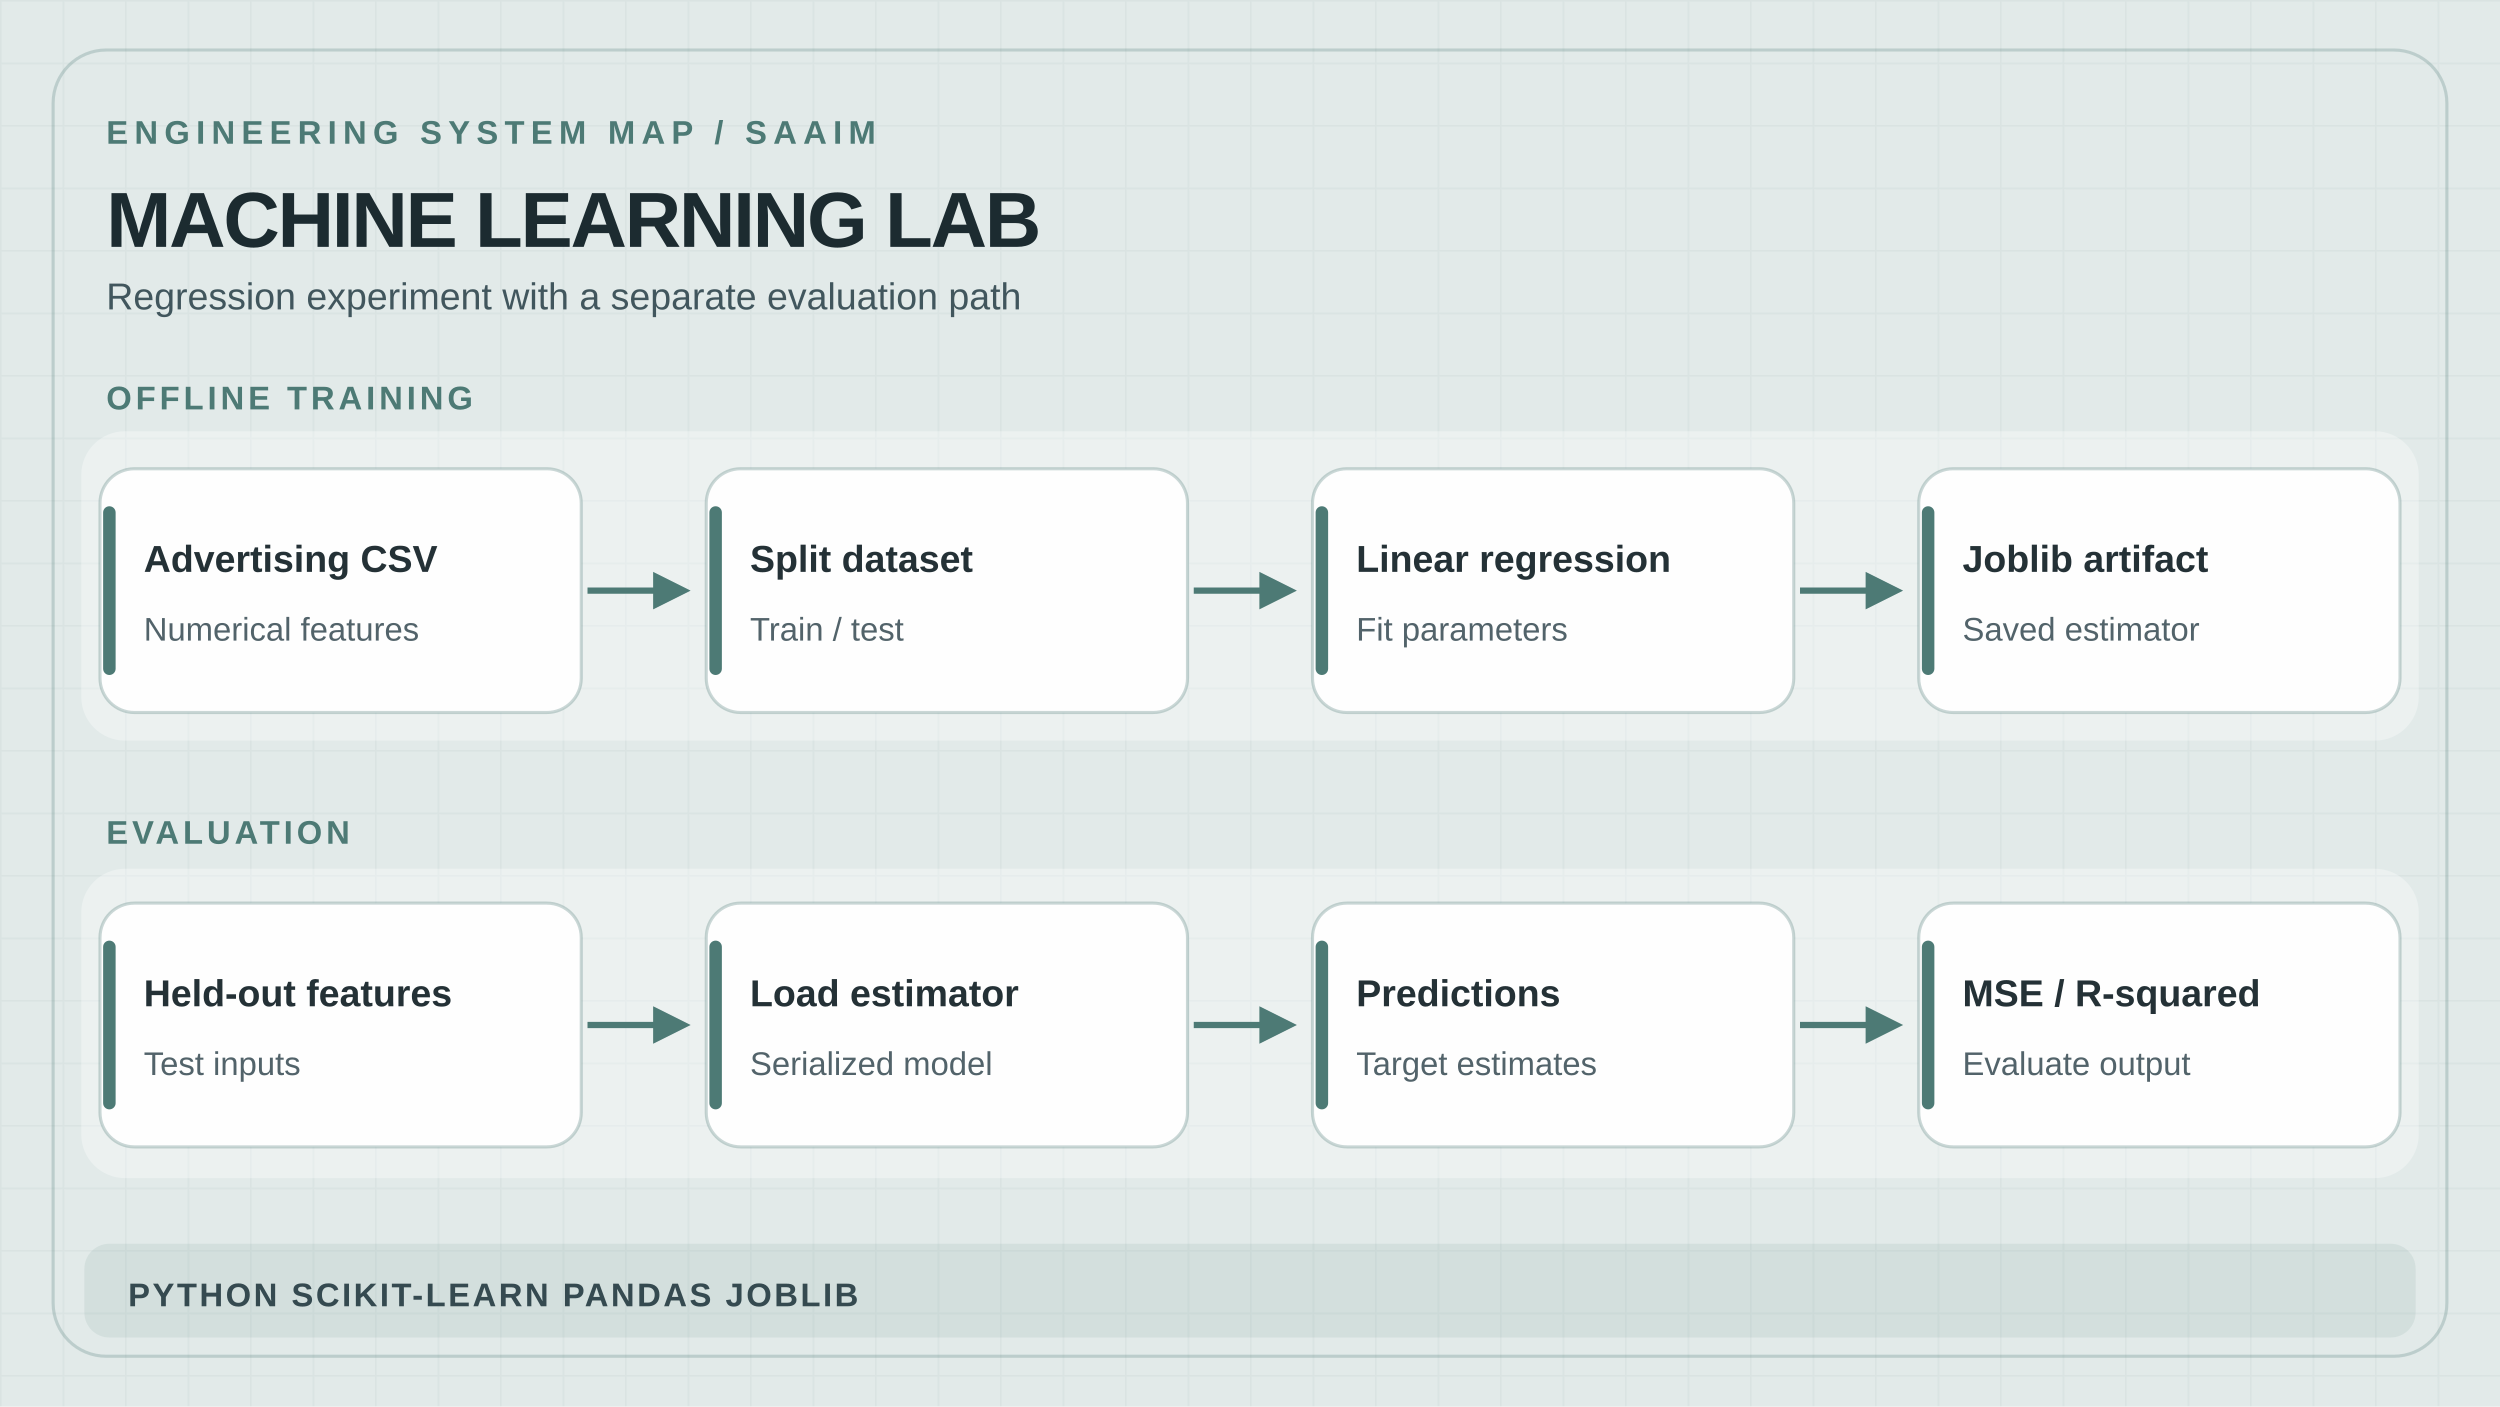
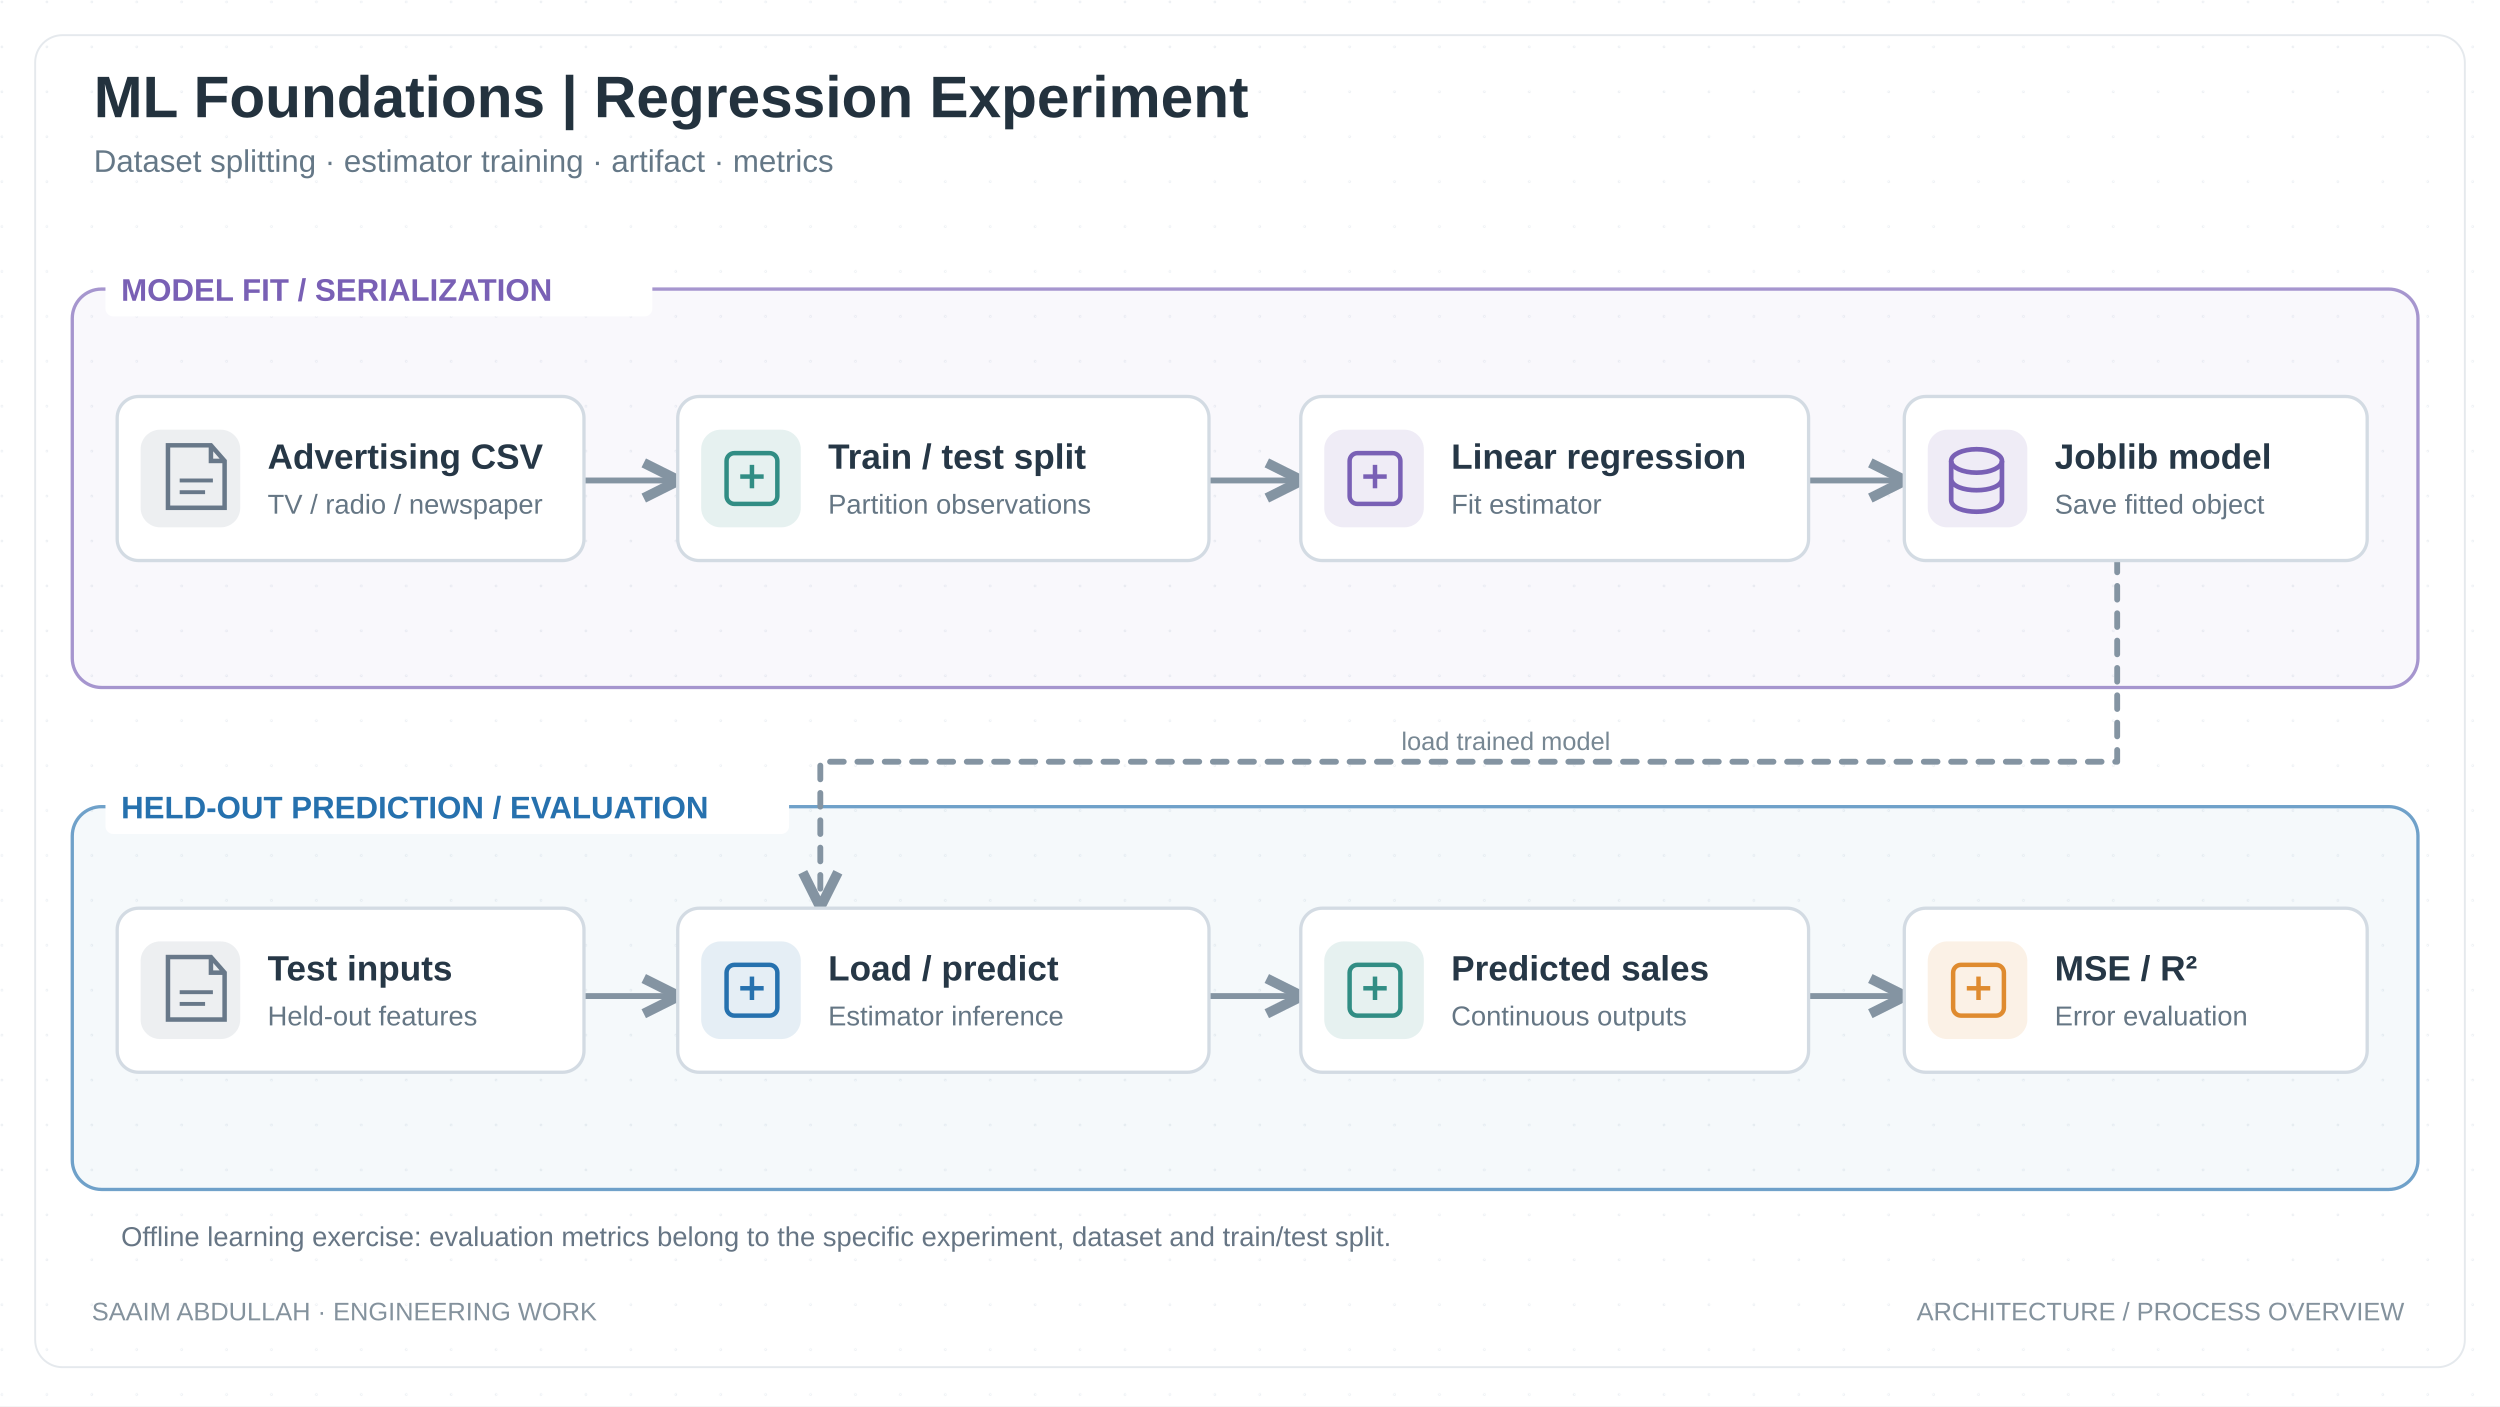
- <svg xmlns="http://www.w3.org/2000/svg" width="800" height="450" viewBox="0 0 800 450" role="img" aria-labelledby="title desc">
+ <svg xmlns="http://www.w3.org/2000/svg" width="1280" height="720" viewBox="0 0 1280 720" role="img" aria-labelledby="t d">
  <defs>
-     <marker id="arrow" markerWidth="6" markerHeight="6" refX="4.5" refY="3" orient="auto">
-       <path d="M0 0 L6 3 L0 6 Z" fill="#4d7a75" />
+     <marker id="head" markerWidth="8" markerHeight="8" refX="6.8" refY="4" orient="auto">
+       <path d="M1 1L7 4L1 7" fill="none" stroke="#8494a2" stroke-width="1.7" />
    </marker>
-     <pattern id="grid" width="20" height="20" patternUnits="userSpaceOnUse">
-       <path d="M20 0H0V20" fill="none" stroke="#4d7a75" stroke-opacity=".055" />
+     <pattern id="dots" width="23" height="23" patternUnits="userSpaceOnUse">
+       <circle cx="1" cy="1" r=".7" fill="#cdd6df" />
    </pattern>
  </defs>
-   <rect width="800" height="450" fill="#e2eae9" />
-   <rect width="800" height="450" fill="url(#grid)" />
-   <rect x="17" y="16" width="766" height="418" rx="17" fill="none" stroke="#4d7a75" stroke-opacity=".25" />
-   <text x="34" y="46" fill="#4d7a75" font-family="Arial,Helvetica,sans-serif" font-size="10.5" font-weight="700" letter-spacing="2">ENGINEERING SYSTEM MAP / SAAIM</text>
-   <text x="34" y="79" fill="#1c2b30" font-family="Arial,Helvetica,sans-serif" font-size="25" font-weight="800" letter-spacing="-.7">MACHINE LEARNING LAB</text>
-   <text x="34" y="99" fill="#41565d" font-family="Arial,Helvetica,sans-serif" font-size="12">Regression experiment with a separate evaluation path</text>
-   <g font-family="Arial,Helvetica,sans-serif">
-     <text x="34" y="131" fill="#4d7a75" font-size="10.5" font-weight="700" letter-spacing="1.25">OFFLINE TRAINING</text>
-     <rect x="26" y="138" width="748" height="99" rx="14" fill="#ffffff" fill-opacity=".33" />
-     <g>
-       <rect x="32" y="150" width="154" height="78" rx="11" fill="#ffffff" fill-opacity=".94" stroke="#4d7a75" stroke-opacity=".29" />
-       <rect x="33" y="162" width="4" height="54" rx="2" fill="#4d7a75" />
-       <text x="46" y="183" font-size="12" font-weight="700" fill="#243136">Advertising CSV</text>
-       <text x="46" y="205" font-size="10.5" fill="#52636a">Numerical features</text>
-     </g>
-     <g>
-       <rect x="226" y="150" width="154" height="78" rx="11" fill="#ffffff" fill-opacity=".94" stroke="#4d7a75" stroke-opacity=".29" />
-       <rect x="227" y="162" width="4" height="54" rx="2" fill="#4d7a75" />
-       <text x="240" y="183" font-size="12" font-weight="700" fill="#243136">Split dataset</text>
-       <text x="240" y="205" font-size="10.5" fill="#52636a">Train / test</text>
-     </g>
-     <g>
-       <rect x="420" y="150" width="154" height="78" rx="11" fill="#ffffff" fill-opacity=".94" stroke="#4d7a75" stroke-opacity=".29" />
-       <rect x="421" y="162" width="4" height="54" rx="2" fill="#4d7a75" />
-       <text x="434" y="183" font-size="12" font-weight="700" fill="#243136">Linear regression</text>
-       <text x="434" y="205" font-size="10.5" fill="#52636a">Fit parameters</text>
-     </g>
-     <g>
-       <rect x="614" y="150" width="154" height="78" rx="11" fill="#ffffff" fill-opacity=".94" stroke="#4d7a75" stroke-opacity=".29" />
-       <rect x="615" y="162" width="4" height="54" rx="2" fill="#4d7a75" />
-       <text x="628" y="183" font-size="12" font-weight="700" fill="#243136">Joblib artifact</text>
-       <text x="628" y="205" font-size="10.5" fill="#52636a">Saved estimator</text>
-     </g>
-     <path d="M188 189 H218" stroke="#4d7a75" stroke-width="2" fill="none" marker-end="url(#arrow)" />
-     <path d="M382 189 H412" stroke="#4d7a75" stroke-width="2" fill="none" marker-end="url(#arrow)" />
-     <path d="M576 189 H606" stroke="#4d7a75" stroke-width="2" fill="none" marker-end="url(#arrow)" />
-     <text x="34" y="270" fill="#4d7a75" font-size="10.5" font-weight="700" letter-spacing="1.25">EVALUATION</text>
-     <rect x="26" y="278" width="748" height="99" rx="14" fill="#ffffff" fill-opacity=".33" />
-     <g>
-       <rect x="32" y="289" width="154" height="78" rx="11" fill="#ffffff" fill-opacity=".94" stroke="#4d7a75" stroke-opacity=".29" />
-       <rect x="33" y="301" width="4" height="54" rx="2" fill="#4d7a75" />
-       <text x="46" y="322" font-size="12" font-weight="700" fill="#243136">Held-out features</text>
-       <text x="46" y="344" font-size="10.5" fill="#52636a">Test inputs</text>
-     </g>
-     <g>
-       <rect x="226" y="289" width="154" height="78" rx="11" fill="#ffffff" fill-opacity=".94" stroke="#4d7a75" stroke-opacity=".29" />
-       <rect x="227" y="301" width="4" height="54" rx="2" fill="#4d7a75" />
-       <text x="240" y="322" font-size="12" font-weight="700" fill="#243136">Load estimator</text>
-       <text x="240" y="344" font-size="10.5" fill="#52636a">Serialized model</text>
-     </g>
-     <g>
-       <rect x="420" y="289" width="154" height="78" rx="11" fill="#ffffff" fill-opacity=".94" stroke="#4d7a75" stroke-opacity=".29" />
-       <rect x="421" y="301" width="4" height="54" rx="2" fill="#4d7a75" />
-       <text x="434" y="322" font-size="12" font-weight="700" fill="#243136">Predictions</text>
-       <text x="434" y="344" font-size="10.5" fill="#52636a">Target estimates</text>
-     </g>
-     <g>
-       <rect x="614" y="289" width="154" height="78" rx="11" fill="#ffffff" fill-opacity=".94" stroke="#4d7a75" stroke-opacity=".29" />
-       <rect x="615" y="301" width="4" height="54" rx="2" fill="#4d7a75" />
-       <text x="628" y="322" font-size="12" font-weight="700" fill="#243136">MSE / R-squared</text>
-       <text x="628" y="344" font-size="10.5" fill="#52636a">Evaluate output</text>
-     </g>
-     <path d="M188 328 H218" stroke="#4d7a75" stroke-width="2" fill="none" marker-end="url(#arrow)" />
-     <path d="M382 328 H412" stroke="#4d7a75" stroke-width="2" fill="none" marker-end="url(#arrow)" />
-     <path d="M576 328 H606" stroke="#4d7a75" stroke-width="2" fill="none" marker-end="url(#arrow)" />
-     <rect x="27" y="398" width="746" height="30" rx="8" fill="#4d7a75" fill-opacity=".10" />
-     <text x="41" y="418" font-size="10.5" font-weight="700" letter-spacing=".8" fill="#354a50">PYTHON   SCIKIT-LEARN   PANDAS   JOBLIB</text>
+   <rect width="1280" height="720" fill="#fff" />
+   <rect width="1280" height="720" fill="url(#dots)" opacity=".35" />
+   <rect x="18" y="18" width="1244" height="682" rx="14" fill="none" stroke="#e5e9ed" />
+   <text x="48" y="60" font-family="Arial,Helvetica,sans-serif" font-size="30" font-weight="750" fill="#23323e">ML Foundations | Regression Experiment</text>
+   <text x="48" y="88" font-family="Arial,Helvetica,sans-serif" font-size="16" fill="#657887">Dataset splitting · estimator training · artifact · metrics</text>
+   <g>
+     <rect x="37" y="148" width="1201" height="204" rx="15" fill="#7960b5" fill-opacity=".045" stroke="#7960b5" stroke-width="1.7" stroke-opacity=".65" />
+     <rect x="54" y="135" width="280" height="27" rx="4" fill="white" />
+     <text x="62" y="154" font-family="Arial,Helvetica,sans-serif" font-size="16" font-weight="700" fill="#7960b5">MODEL FIT / SERIALIZATION</text>
  </g>
+   <g>
+     <rect x="37" y="413" width="1201" height="196" rx="15" fill="#2671ae" fill-opacity=".045" stroke="#2671ae" stroke-width="1.7" stroke-opacity=".65" />
+     <rect x="54" y="400" width="350" height="27" rx="4" fill="white" />
+     <text x="62" y="419" font-family="Arial,Helvetica,sans-serif" font-size="16" font-weight="700" fill="#2671ae">HELD-OUT PREDICTION / EVALUATION</text>
+   </g>
+   <path d="M299 246H347" fill="none" stroke="#8494a2" stroke-width="3" stroke-linecap="round" stroke-linejoin="round" marker-end="url(#head)" />
+   <path d="M619 246H666" fill="none" stroke="#8494a2" stroke-width="3" stroke-linecap="round" stroke-linejoin="round" marker-end="url(#head)" />
+   <path d="M926 246H975" fill="none" stroke="#8494a2" stroke-width="3" stroke-linecap="round" stroke-linejoin="round" marker-end="url(#head)" />
+   <path d="M1084 286V390H420V464" fill="none" stroke="#8494a2" stroke-width="3" stroke-linecap="round" stroke-linejoin="round" marker-end="url(#head)" stroke-dasharray="7 7" />
+   <text x="771" y="384" text-anchor="middle" font-family="Arial,Helvetica,sans-serif" font-size="13" fill="#778793" stroke="white" stroke-width="5" paint-order="stroke">load trained model</text>
+   <path d="M299 510H347" fill="none" stroke="#8494a2" stroke-width="3" stroke-linecap="round" stroke-linejoin="round" marker-end="url(#head)" />
+   <path d="M619 510H666" fill="none" stroke="#8494a2" stroke-width="3" stroke-linecap="round" stroke-linejoin="round" marker-end="url(#head)" />
+   <path d="M926 510H975" fill="none" stroke="#8494a2" stroke-width="3" stroke-linecap="round" stroke-linejoin="round" marker-end="url(#head)" />
+   <g>
+     <rect x="60" y="203" width="239" height="84" rx="11" fill="white" stroke="#d3dbe3" stroke-width="1.7" />
+     <rect x="72" y="220" width="51" height="50" rx="10" fill="#687889" fill-opacity=".12" />
+     <path d="M86 228h22l7 8v24H86Z M108 228v8h7" fill="none" stroke="#687889" stroke-width="2.3" />
+     <path d="M92 246h17m-17 6h13" stroke="#687889" stroke-width="2" />
+     <text x="137" y="240" font-family="Arial,Helvetica,sans-serif" font-weight="700" font-size="18" fill="#263746">Advertising CSV</text>
+     <text x="137" y="263" font-family="Arial,Helvetica,sans-serif" font-size="14" fill="#657684">TV / radio / newspaper</text>
+   </g>
+   <g>
+     <rect x="347" y="203" width="272" height="84" rx="11" fill="white" stroke="#d3dbe3" stroke-width="1.7" />
+     <rect x="359" y="220" width="51" height="50" rx="10" fill="#318d84" fill-opacity=".12" />
+     <rect x="372" y="232" width="26" height="26" rx="4" fill="none" stroke="#318d84" stroke-width="2.3" />
+     <path d="M379 244h12m-6-6v12" stroke="#318d84" stroke-width="2.3" />
+     <text x="424" y="240" font-family="Arial,Helvetica,sans-serif" font-weight="700" font-size="18" fill="#263746">Train / test split</text>
+     <text x="424" y="263" font-family="Arial,Helvetica,sans-serif" font-size="14" fill="#657684">Partition observations</text>
+   </g>
+   <g>
+     <rect x="666" y="203" width="260" height="84" rx="11" fill="white" stroke="#d3dbe3" stroke-width="1.7" />
+     <rect x="678" y="220" width="51" height="50" rx="10" fill="#7960b5" fill-opacity=".12" />
+     <rect x="691" y="232" width="26" height="26" rx="4" fill="none" stroke="#7960b5" stroke-width="2.3" />
+     <path d="M698 244h12m-6-6v12" stroke="#7960b5" stroke-width="2.3" />
+     <text x="743" y="240" font-family="Arial,Helvetica,sans-serif" font-weight="700" font-size="18" fill="#263746">Linear regression</text>
+     <text x="743" y="263" font-family="Arial,Helvetica,sans-serif" font-size="14" fill="#657684">Fit estimator</text>
+   </g>
+   <g>
+     <rect x="975" y="203" width="237" height="84" rx="11" fill="white" stroke="#d3dbe3" stroke-width="1.7" />
+     <rect x="987" y="220" width="51" height="50" rx="10" fill="#7960b5" fill-opacity=".12" />
+     <ellipse cx="1012" cy="236" rx="13" ry="6" fill="none" stroke="#7960b5" stroke-width="2.4" />
+     <path d="M999 236v20c0 8 26 8 26 0V236M999 245c0 8 26 8 26 0" fill="none" stroke="#7960b5" stroke-width="2.4" />
+     <text x="1052" y="240" font-family="Arial,Helvetica,sans-serif" font-weight="700" font-size="18" fill="#263746">Joblib model</text>
+     <text x="1052" y="263" font-family="Arial,Helvetica,sans-serif" font-size="14" fill="#657684">Save fitted object</text>
+   </g>
+   <g>
+     <rect x="60" y="465" width="239" height="84" rx="11" fill="white" stroke="#d3dbe3" stroke-width="1.7" />
+     <rect x="72" y="482" width="51" height="50" rx="10" fill="#687889" fill-opacity=".12" />
+     <path d="M86 490h22l7 8v24H86Z M108 490v8h7" fill="none" stroke="#687889" stroke-width="2.3" />
+     <path d="M92 508h17m-17 6h13" stroke="#687889" stroke-width="2" />
+     <text x="137" y="502" font-family="Arial,Helvetica,sans-serif" font-weight="700" font-size="18" fill="#263746">Test inputs</text>
+     <text x="137" y="525" font-family="Arial,Helvetica,sans-serif" font-size="14" fill="#657684">Held-out features</text>
+   </g>
+   <g>
+     <rect x="347" y="465" width="272" height="84" rx="11" fill="white" stroke="#d3dbe3" stroke-width="1.7" />
+     <rect x="359" y="482" width="51" height="50" rx="10" fill="#2671ae" fill-opacity=".12" />
+     <rect x="372" y="494" width="26" height="26" rx="4" fill="none" stroke="#2671ae" stroke-width="2.3" />
+     <path d="M379 506h12m-6-6v12" stroke="#2671ae" stroke-width="2.3" />
+     <text x="424" y="502" font-family="Arial,Helvetica,sans-serif" font-weight="700" font-size="18" fill="#263746">Load / predict</text>
+     <text x="424" y="525" font-family="Arial,Helvetica,sans-serif" font-size="14" fill="#657684">Estimator inference</text>
+   </g>
+   <g>
+     <rect x="666" y="465" width="260" height="84" rx="11" fill="white" stroke="#d3dbe3" stroke-width="1.7" />
+     <rect x="678" y="482" width="51" height="50" rx="10" fill="#318d84" fill-opacity=".12" />
+     <rect x="691" y="494" width="26" height="26" rx="4" fill="none" stroke="#318d84" stroke-width="2.3" />
+     <path d="M698 506h12m-6-6v12" stroke="#318d84" stroke-width="2.3" />
+     <text x="743" y="502" font-family="Arial,Helvetica,sans-serif" font-weight="700" font-size="18" fill="#263746">Predicted sales</text>
+     <text x="743" y="525" font-family="Arial,Helvetica,sans-serif" font-size="14" fill="#657684">Continuous outputs</text>
+   </g>
+   <g>
+     <rect x="975" y="465" width="237" height="84" rx="11" fill="white" stroke="#d3dbe3" stroke-width="1.7" />
+     <rect x="987" y="482" width="51" height="50" rx="10" fill="#df8b2f" fill-opacity=".12" />
+     <rect x="1000" y="494" width="26" height="26" rx="4" fill="none" stroke="#df8b2f" stroke-width="2.3" />
+     <path d="M1007 506h12m-6-6v12" stroke="#df8b2f" stroke-width="2.3" />
+     <text x="1052" y="502" font-family="Arial,Helvetica,sans-serif" font-weight="700" font-size="18" fill="#263746">MSE / R²</text>
+     <text x="1052" y="525" font-family="Arial,Helvetica,sans-serif" font-size="14" fill="#657684">Error evaluation</text>
+   </g>
+   <text x="62" y="638" font-family="Arial,Helvetica,sans-serif" font-size="14" fill="#667584">Offline learning exercise: evaluation metrics belong to the specific experiment, dataset and train/test split.</text>
+   <text x="47" y="676" font-family="Arial,Helvetica,sans-serif" font-size="13" fill="#84929d">SAAIM ABDULLAH · ENGINEERING WORK</text>
+   <text x="1231" y="676" text-anchor="end" font-family="Arial,Helvetica,sans-serif" font-size="13" fill="#84929d">ARCHITECTURE / PROCESS OVERVIEW</text>
</svg>
